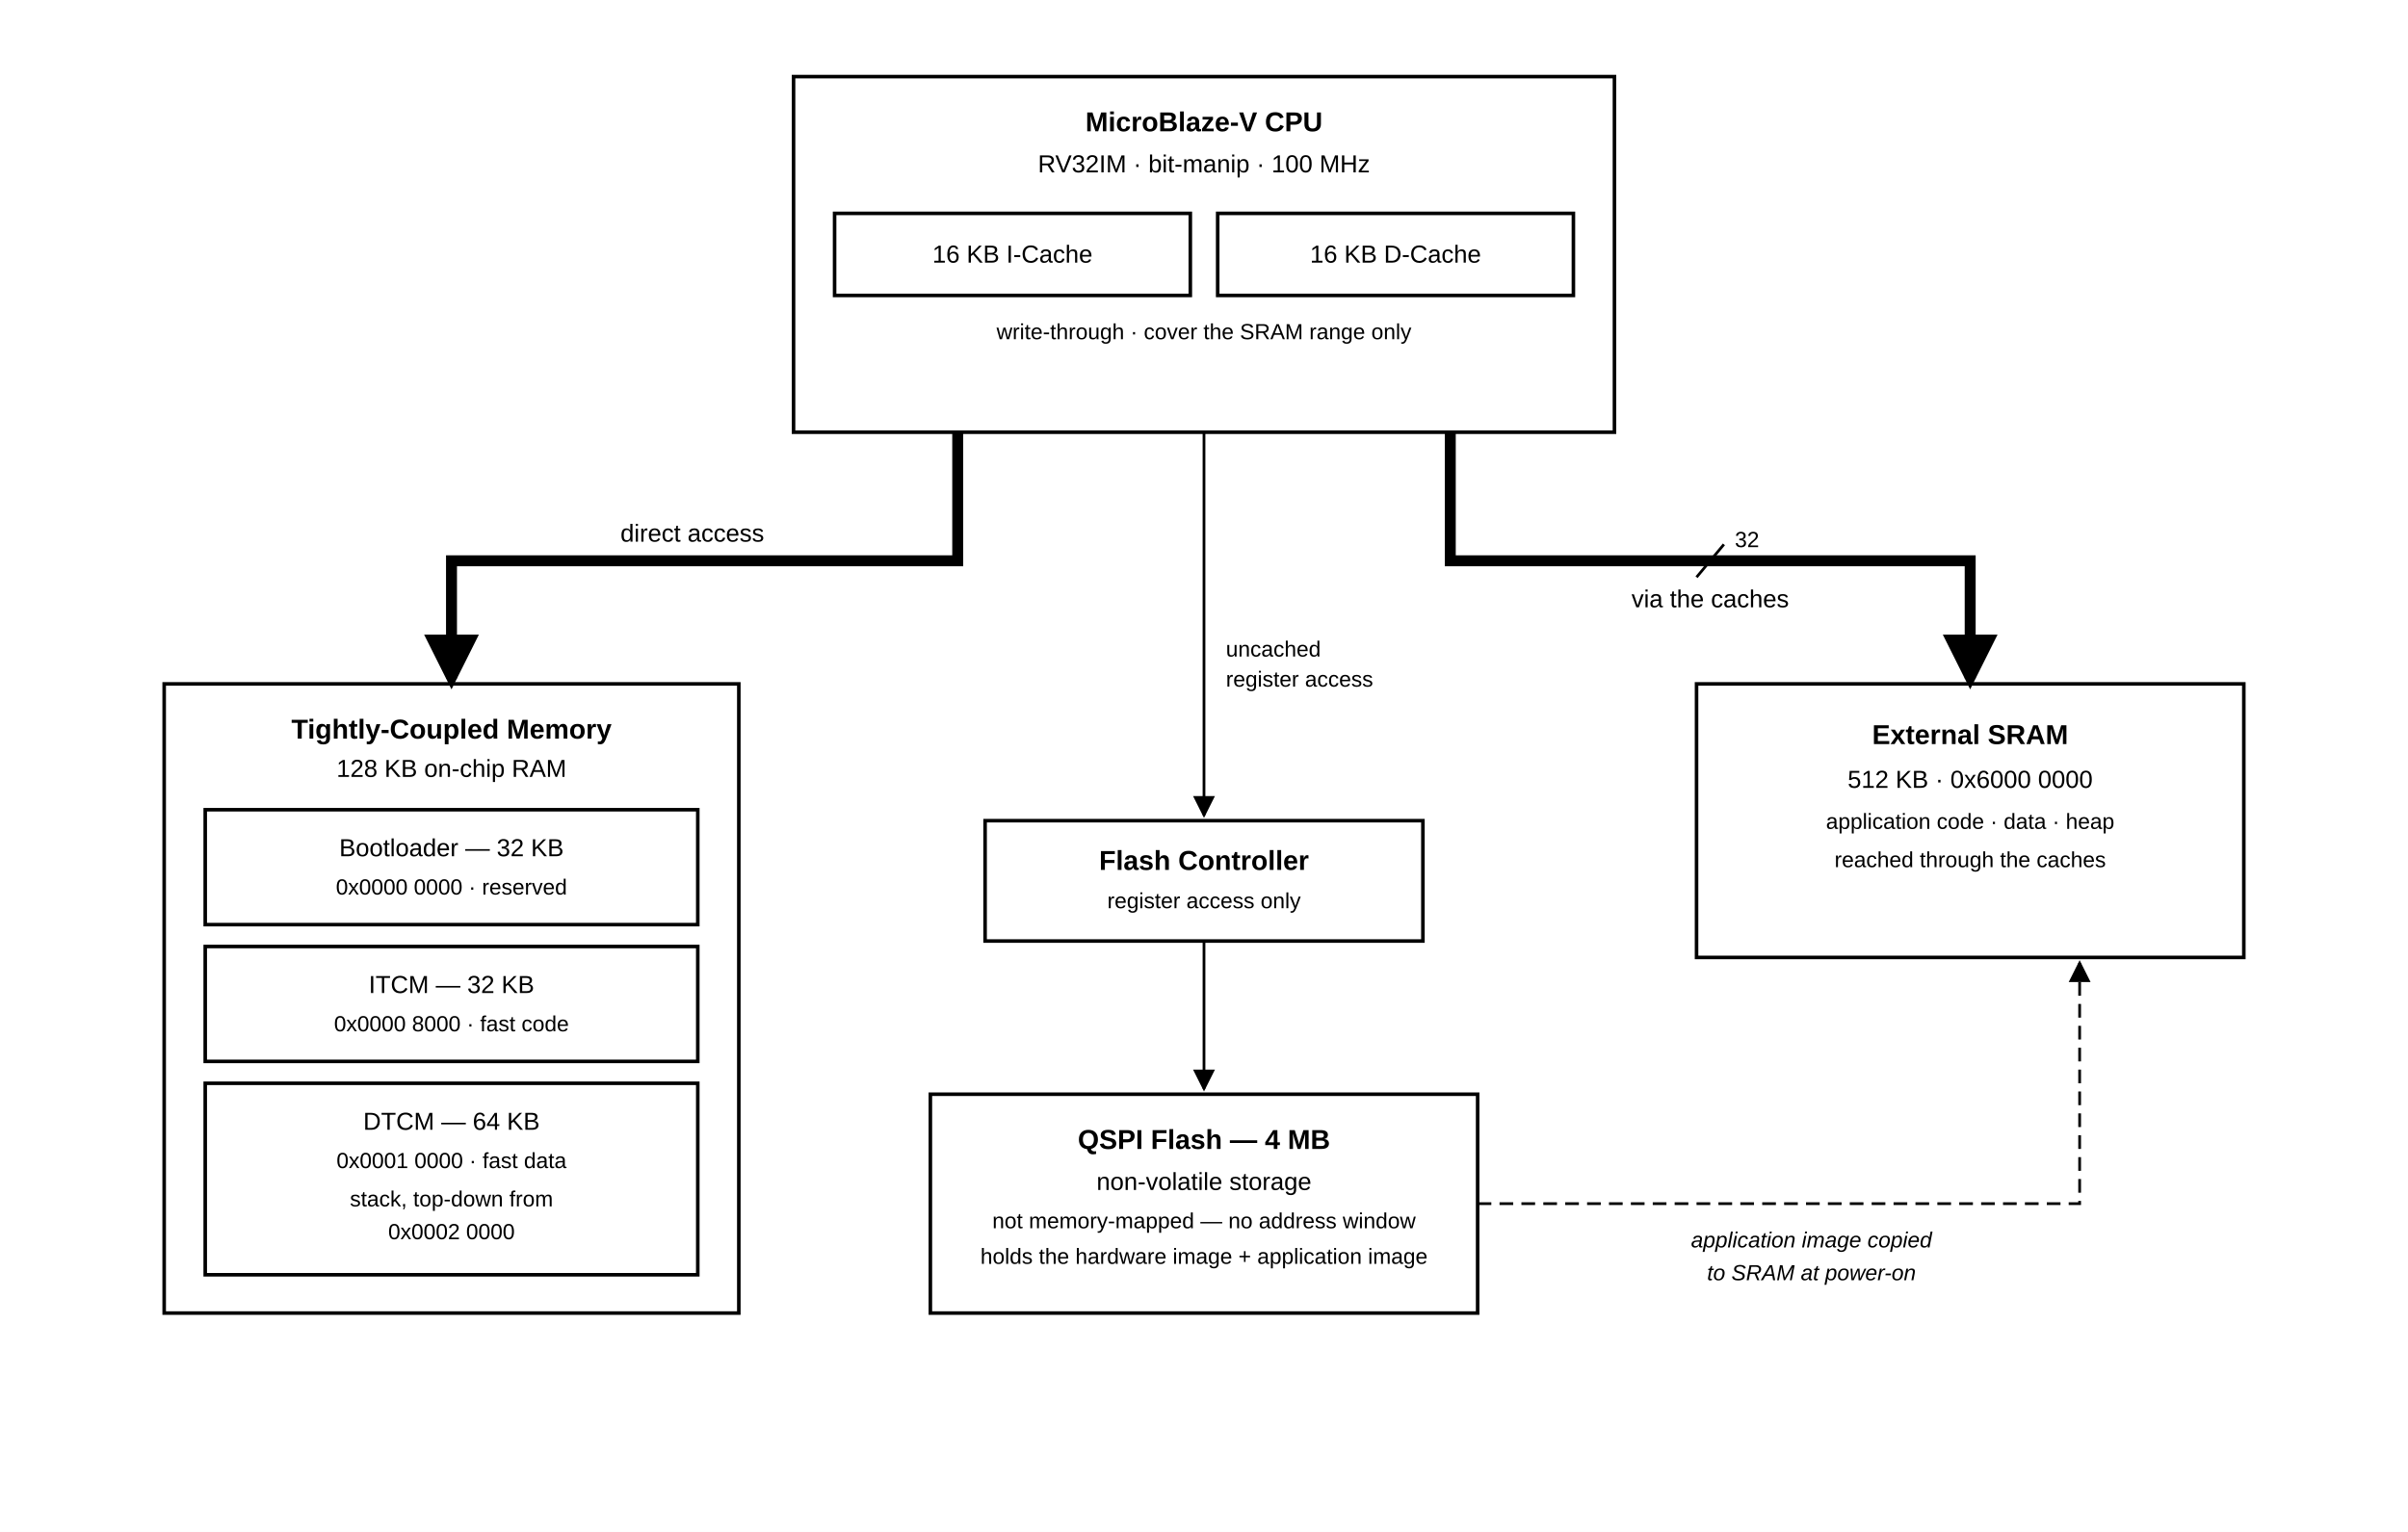
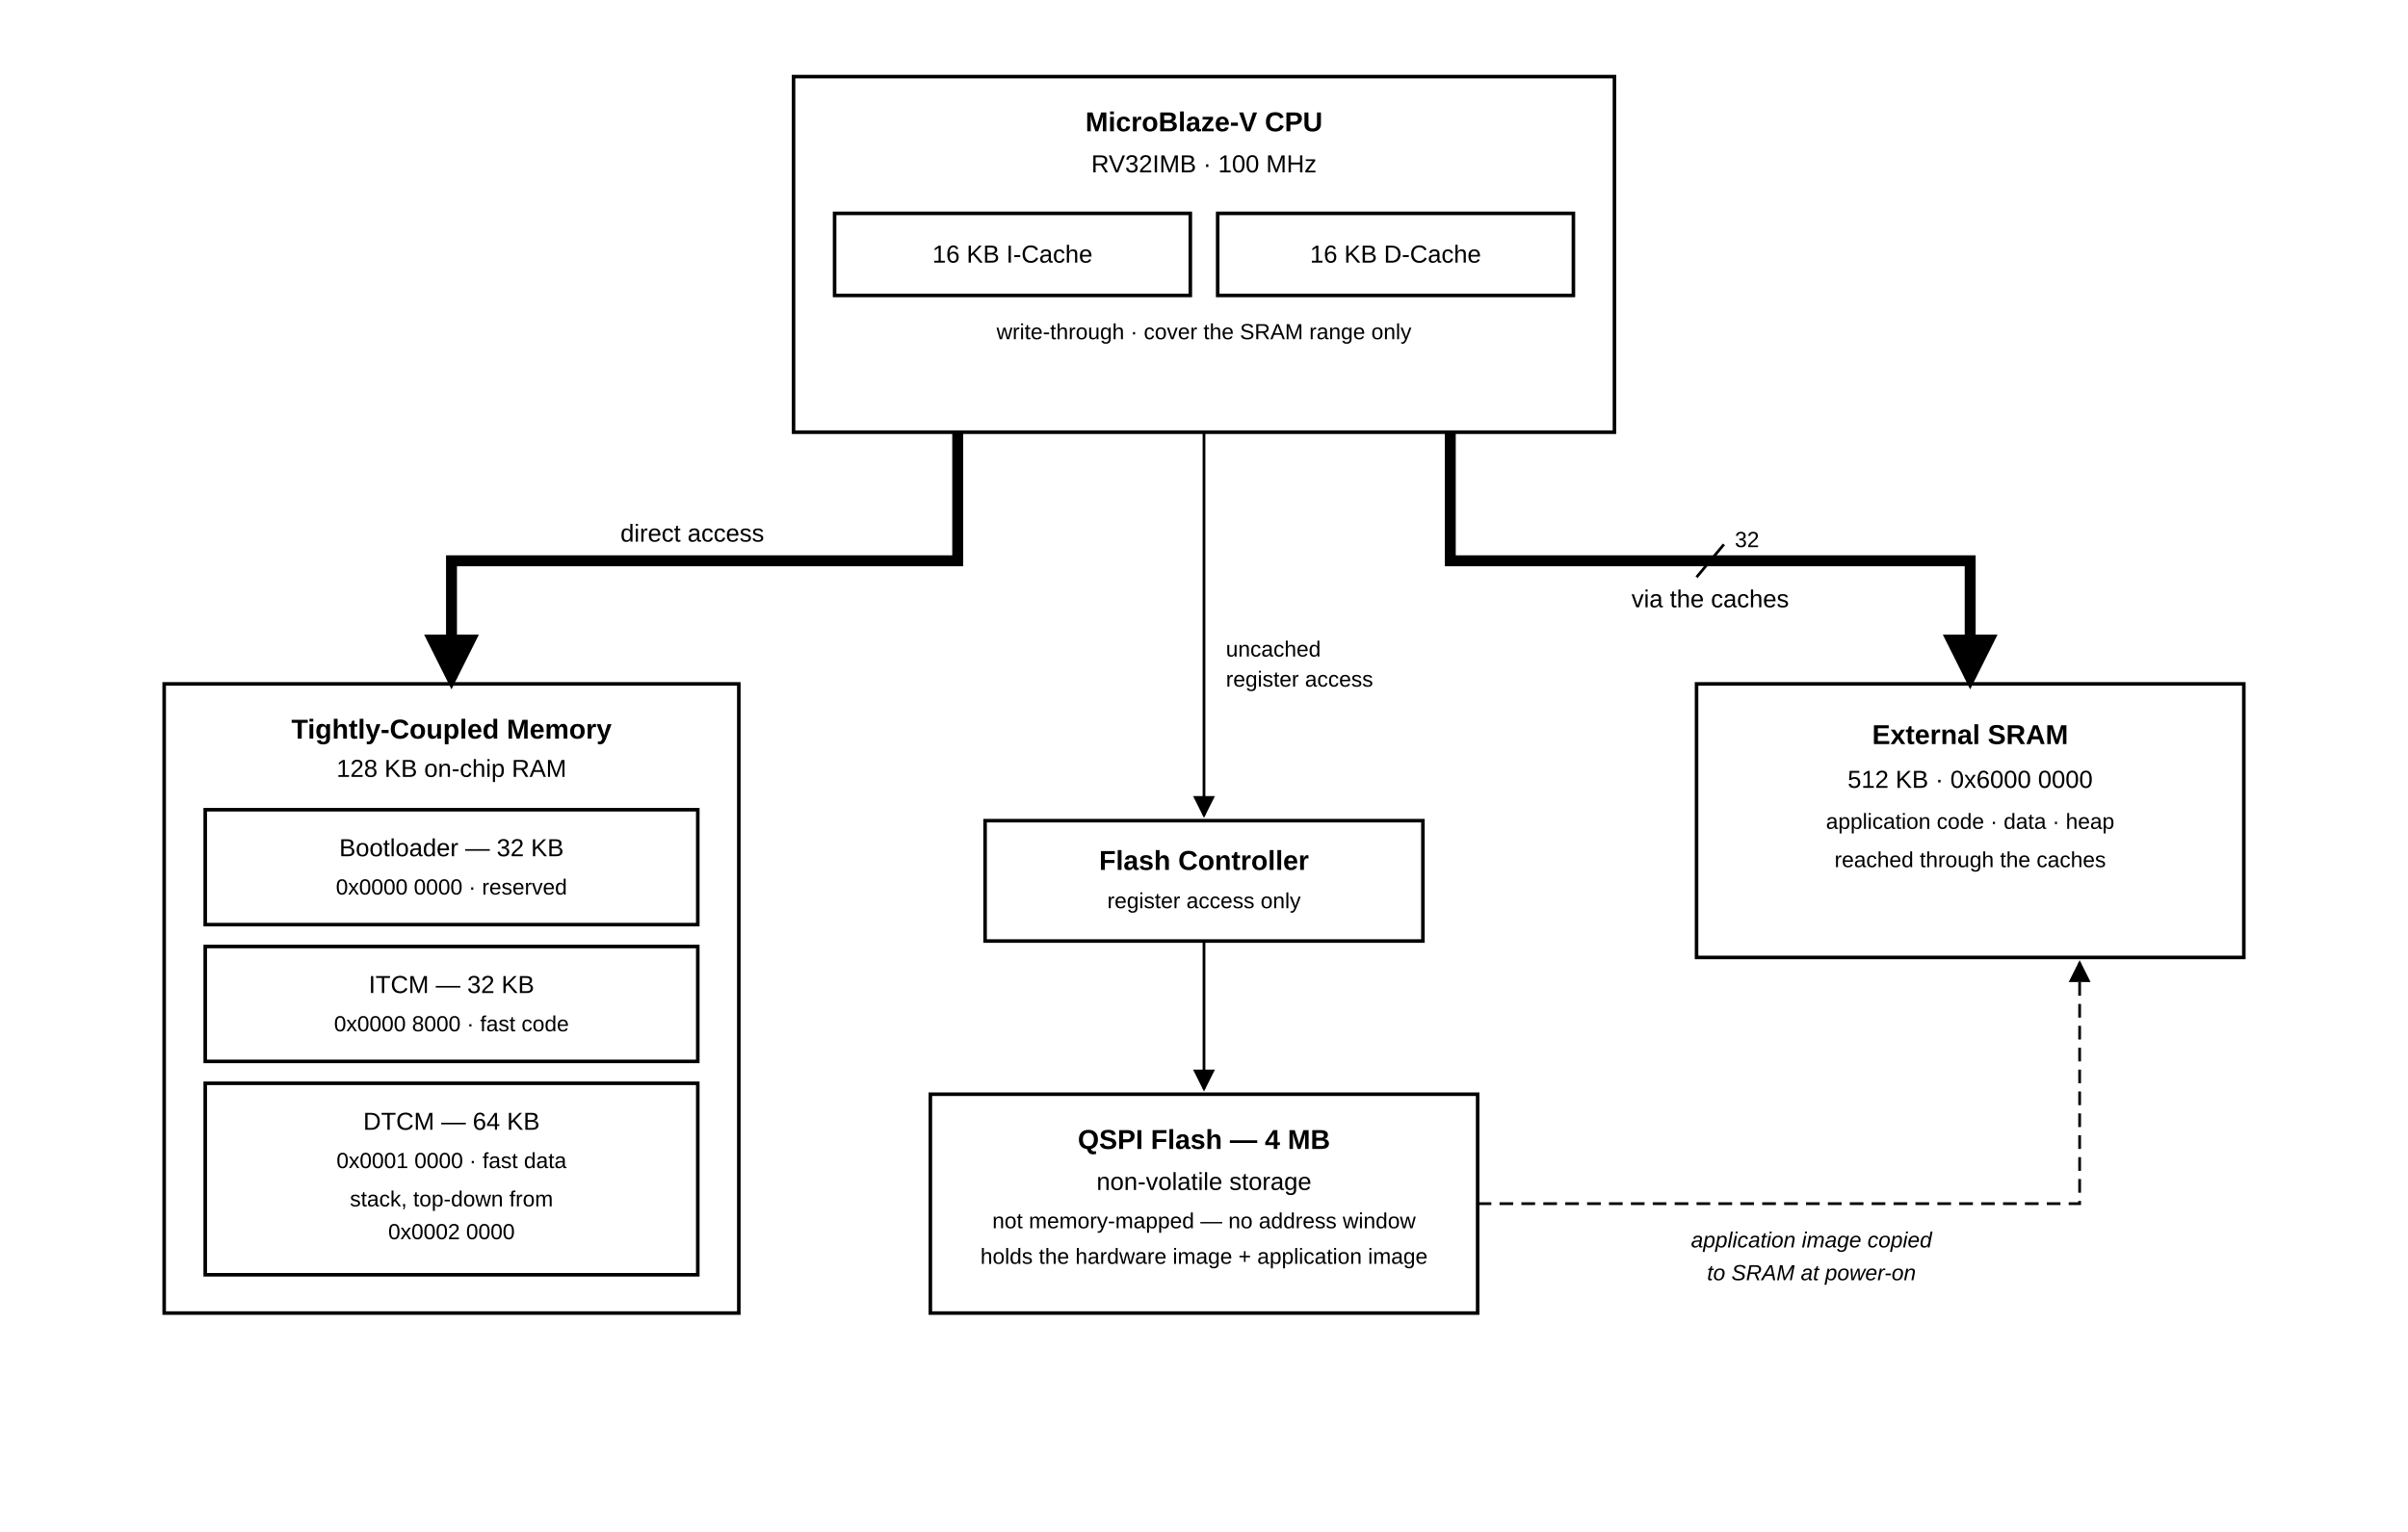
<svg xmlns="http://www.w3.org/2000/svg" viewBox="0 0 880 560" font-family="Liberation Sans, Helvetica, Arial, sans-serif" fill="black">
  <rect x="0" y="0" width="880" height="560" fill="white" />
  <defs>
    <marker id="arr" markerWidth="8" markerHeight="8" refX="7" refY="4" orient="auto">
      <path d="M0,0 L8,4 L0,8 z" />
    </marker>
    <marker id="arrb" markerWidth="5" markerHeight="5" refX="4" refY="2.5" orient="auto">
      <path d="M0,0 L5,2.5 L0,5 z" />
    </marker>
  </defs>
  <style>
    .box  { fill:white; stroke:black; stroke-width:1.3; }
    .bus  { stroke:black; stroke-width:4;   fill:none; marker-end:url(#arrb); }
    .wire { stroke:black; stroke-width:1;   fill:none; marker-end:url(#arr); }
    .dash { stroke:black; stroke-width:1;   fill:none; stroke-dasharray:5 3; marker-end:url(#arr); }
    .t    { font-size:9px; }
    .tb   { font-size:10px; font-weight:bold; }
    .ts   { font-size:8px; }
    .ti   { font-size:8px; font-style:italic; }
  </style>
  <rect class="box" x="290" y="28" width="300" height="130" />
  <text class="tb" x="440" y="48" text-anchor="middle" font-size="12">MicroBlaze-V CPU</text>
-   <text class="t" x="440" y="63" text-anchor="middle">RV32IM · bit-manip · 100 MHz</text>
+   <text class="t" x="440" y="63" text-anchor="middle">RV32IMB · 100 MHz</text>
  <rect class="box" x="305" y="78" width="130" height="30" />
  <text class="t" x="370" y="96" text-anchor="middle">16 KB I-Cache</text>
  <rect class="box" x="445" y="78" width="130" height="30" />
  <text class="t" x="510" y="96" text-anchor="middle">16 KB D-Cache</text>
  <text class="ts" x="440" y="124" text-anchor="middle">write-through · cover the SRAM range only</text>
  <rect class="box" x="60" y="250" width="210" height="230" />
  <text class="tb" x="165" y="270" text-anchor="middle">Tightly-Coupled Memory</text>
  <text class="t" x="165" y="284" text-anchor="middle">128 KB on-chip RAM</text>
  <rect class="box" x="75" y="296" width="180" height="42" />
  <text class="t" x="165" y="313" text-anchor="middle">Bootloader — 32 KB</text>
  <text class="ts" x="165" y="327" text-anchor="middle">0x0000 0000 · reserved</text>
  <rect class="box" x="75" y="346" width="180" height="42" />
  <text class="t" x="165" y="363" text-anchor="middle">ITCM — 32 KB</text>
  <text class="ts" x="165" y="377" text-anchor="middle">0x0000 8000 · fast code</text>
  <rect class="box" x="75" y="396" width="180" height="70" />
  <text class="t" x="165" y="413" text-anchor="middle">DTCM — 64 KB</text>
  <text class="ts" x="165" y="427" text-anchor="middle">0x0001 0000 · fast data</text>
  <text class="ts" x="165" y="441" text-anchor="middle">stack, top-down from</text>
  <text class="ts" x="165" y="453" text-anchor="middle">0x0002 0000</text>
  <path class="bus" d="M 350 158 L 350 205 L 165 205 L 165 248" />
  <text class="t" x="253" y="198" text-anchor="middle">direct access</text>
  <rect class="box" x="620" y="250" width="200" height="100" />
  <text class="tb" x="720" y="272" text-anchor="middle">External SRAM</text>
  <text class="t" x="720" y="288" text-anchor="middle">512 KB · 0x6000 0000</text>
  <text class="ts" x="720" y="303" text-anchor="middle">application code · data · heap</text>
  <text class="ts" x="720" y="317" text-anchor="middle">reached through the caches</text>
  <path class="bus" d="M 530 158 L 530 205 L 720 205 L 720 248" />
  <line x1="620" y1="211" x2="630" y2="199" stroke="black" stroke-width="1" />
  <text class="ts" x="634" y="200">32</text>
  <text class="t" x="625" y="222" text-anchor="middle">via the caches</text>
  <rect class="box" x="360" y="300" width="160" height="44" />
  <text class="tb" x="440" y="318" text-anchor="middle">Flash Controller</text>
  <text class="ts" x="440" y="332" text-anchor="middle">register access only</text>
  <path class="wire" d="M 440 158 L 440 298" />
  <text class="ts" x="448" y="240" text-anchor="start">uncached</text>
  <text class="ts" x="448" y="251" text-anchor="start">register access</text>
  <path class="wire" d="M 440 344 L 440 398" />
  <rect class="box" x="340" y="400" width="200" height="80" />
  <text class="tb" x="440" y="420" text-anchor="middle">QSPI Flash — 4 MB</text>
  <text class="t" x="440" y="435" text-anchor="middle">non-volatile storage</text>
  <text class="ts" x="440" y="449" text-anchor="middle">not memory-mapped — no address window</text>
  <text class="ts" x="440" y="462" text-anchor="middle">holds the hardware image + application image</text>
  <path class="dash" d="M 540 440 L 760 440 L 760 352" />
  <text class="ti" x="662" y="456" text-anchor="middle">application image copied</text>
  <text class="ti" x="662" y="468" text-anchor="middle">to SRAM at power-on</text>
</svg>
